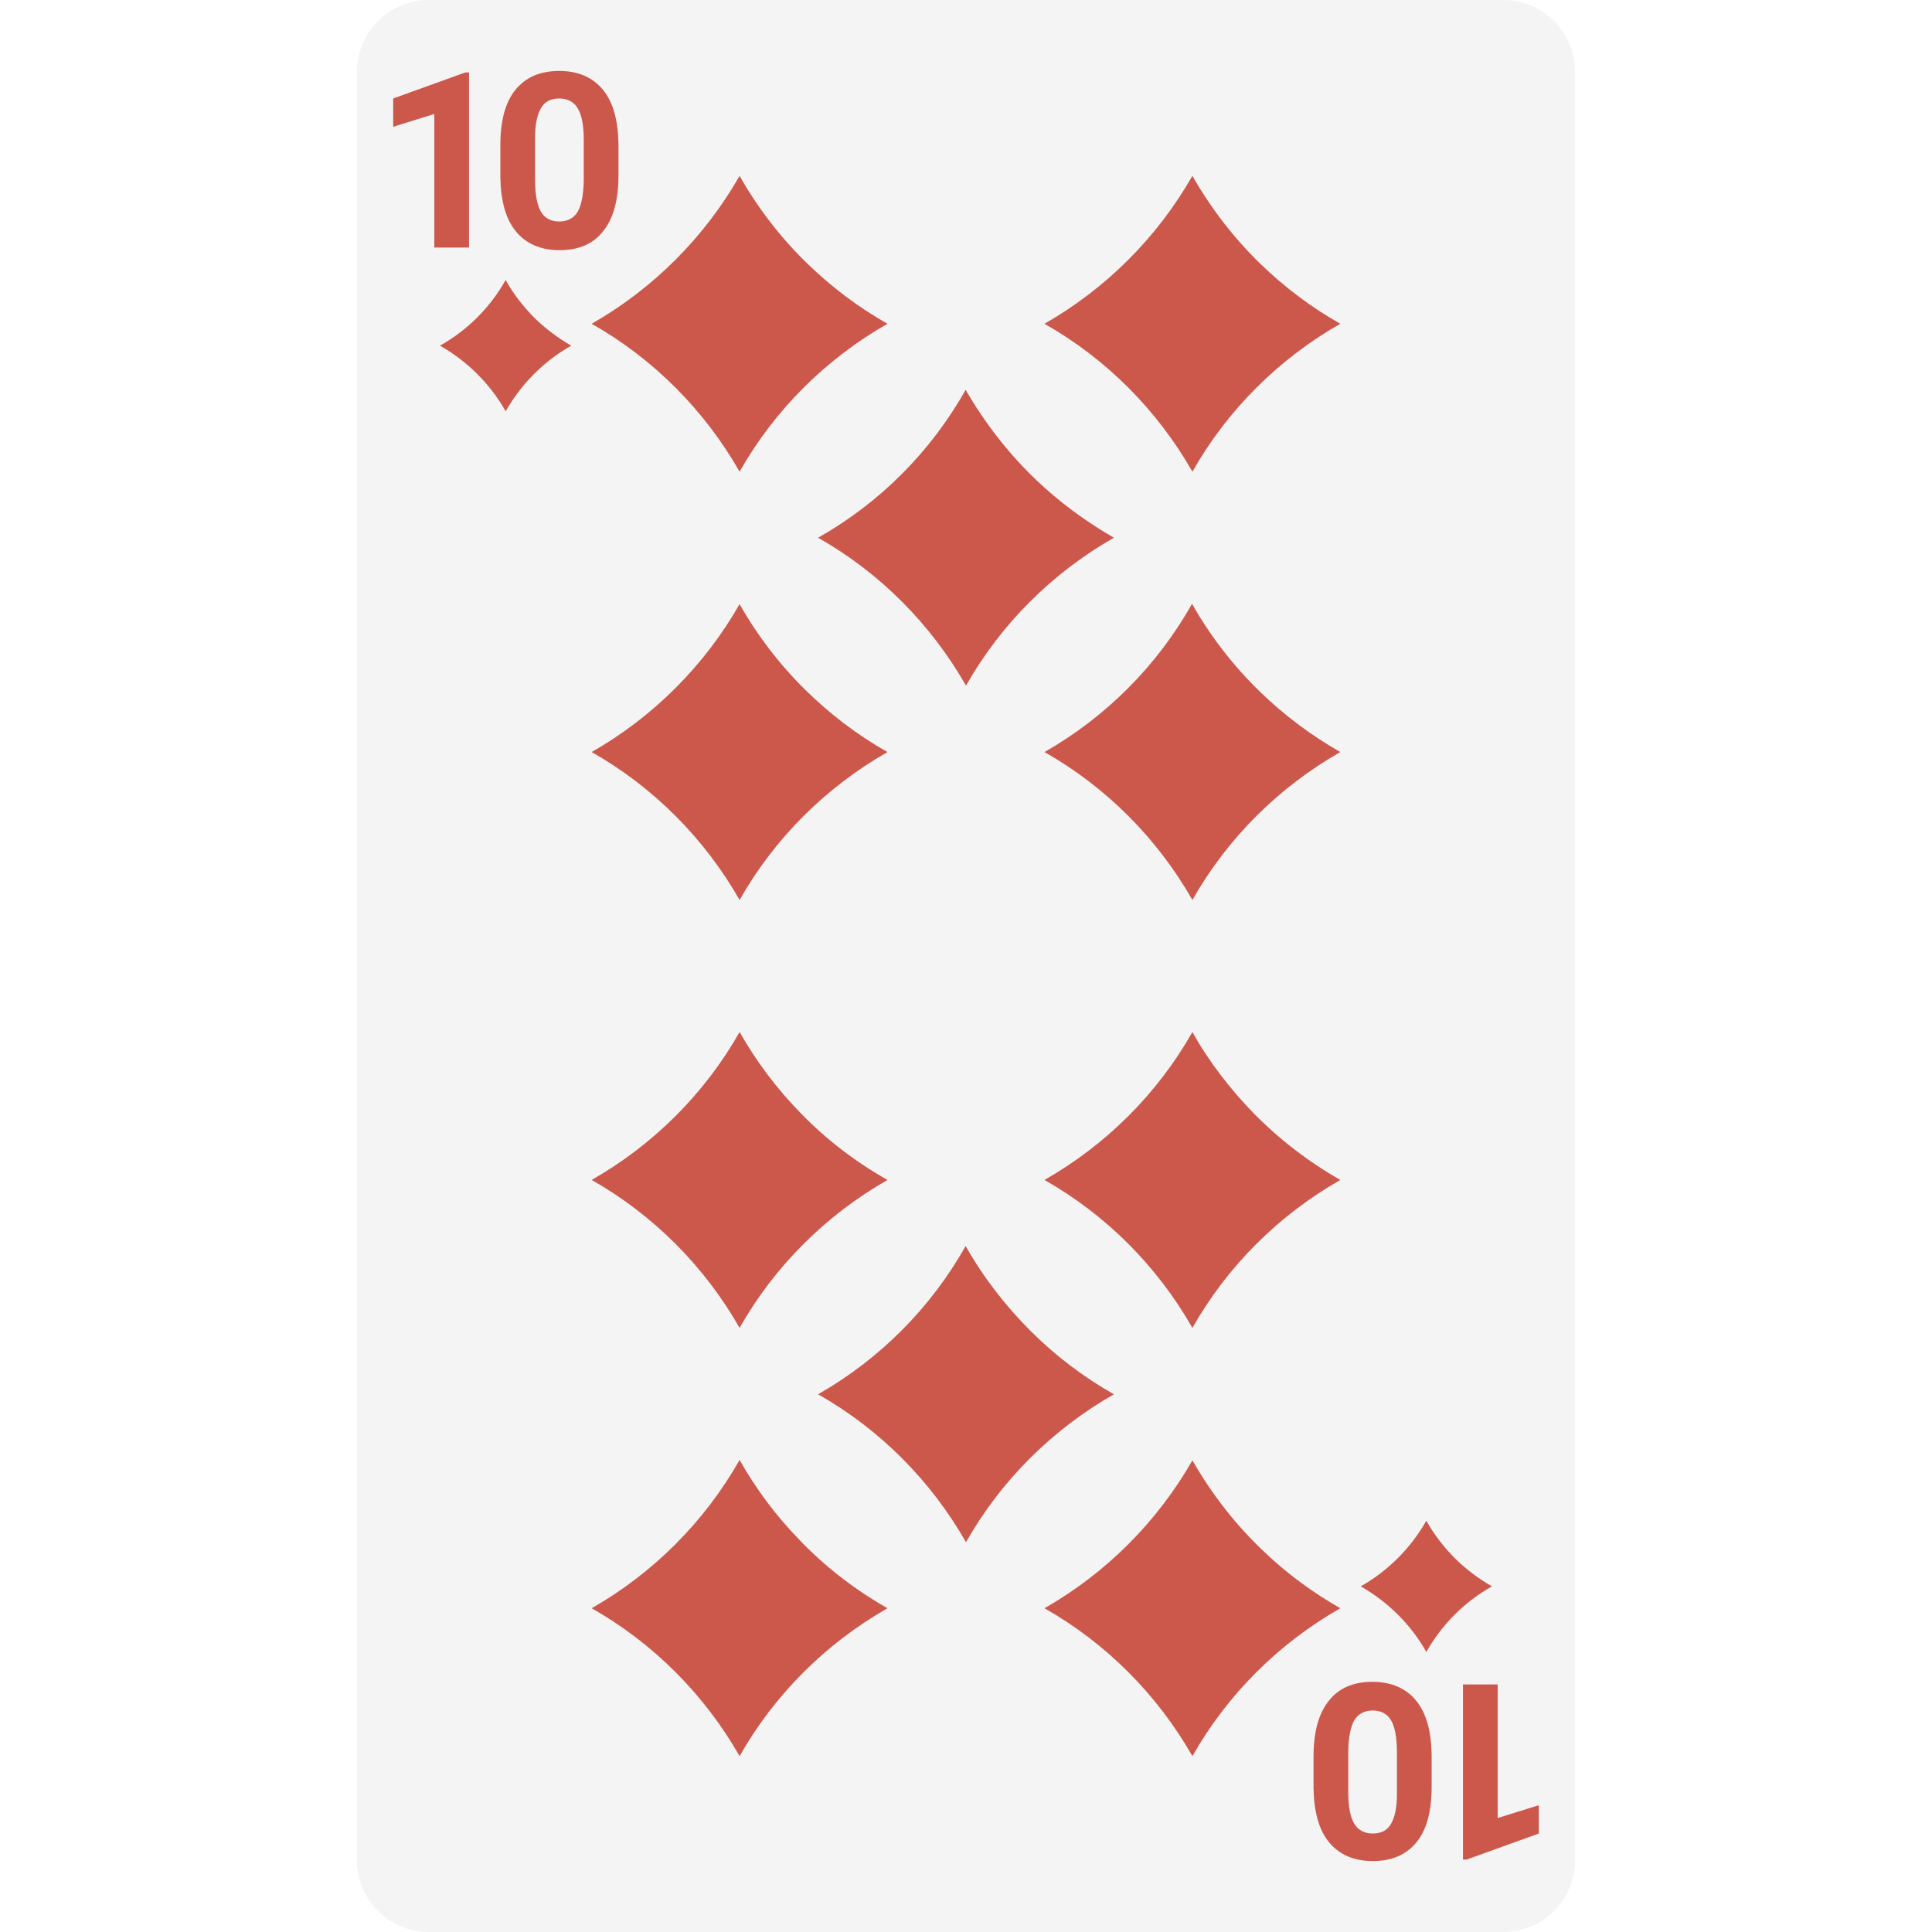
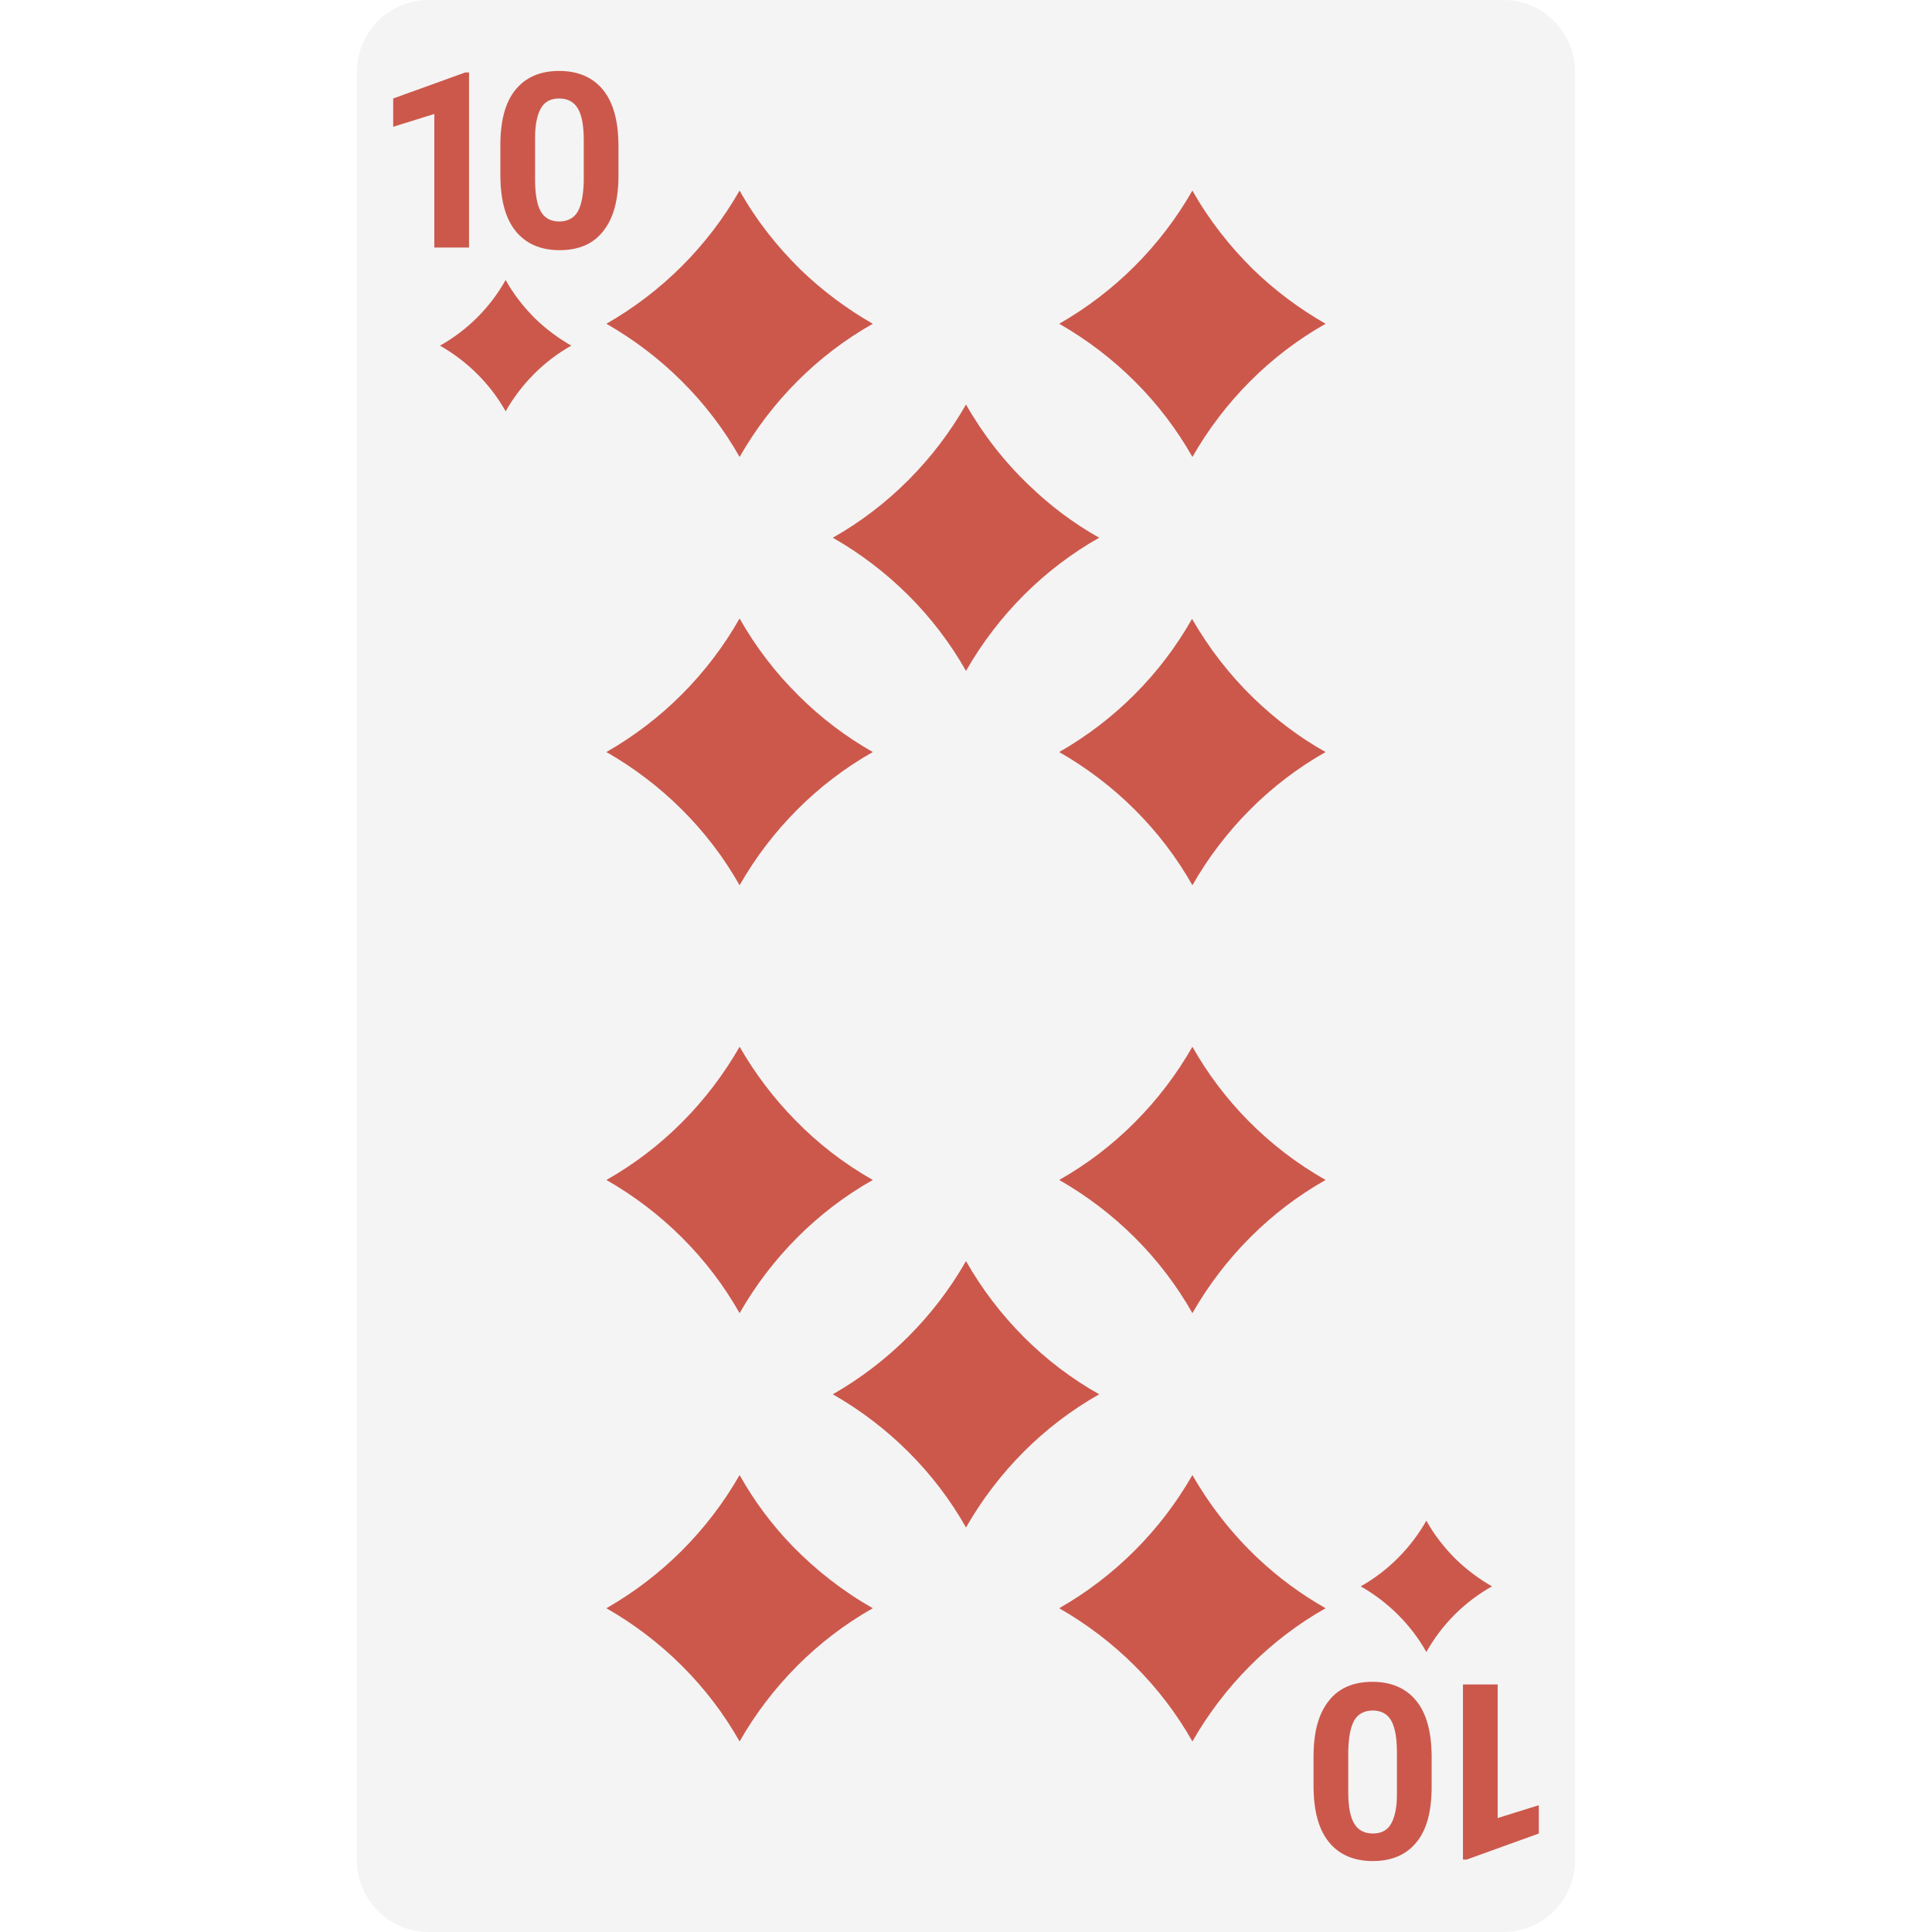
- <svg xmlns="http://www.w3.org/2000/svg" viewBox="0 0 512 512" xml:space="preserve">
-   <path d="M398.4 0H113.6c-10.5 0-19 8.5-19 19v474c0 10.5 8.5 19 19 19h284.8c10.5 0 19-8.5 19-19V19c0-10.5-8.5-19-19-19z" fill="#f4f4f4" />
-   <path d="M387.7 446.4h9.2v35.4l10.9-3.4v7.5l-19.1 6.9h-1v-46.4zm-39.6 19.1c0-6.4 1.3-11.3 4-14.7 2.6-3.4 6.5-5.1 11.6-5.1 5 0 8.9 1.7 11.6 5 2.7 3.3 4 8.1 4.1 14.3v8.5c0 6.5-1.3 11.4-4 14.7-2.7 3.3-6.5 5-11.6 5-5 0-8.9-1.7-11.6-5-2.7-3.3-4-8.1-4.1-14.3v-8.4zm9.2 9.4c0 3.8.5 6.6 1.6 8.4 1 1.7 2.7 2.6 4.9 2.6s3.8-.8 4.8-2.5 1.6-4.3 1.6-7.8v-11.2c0-3.8-.5-6.6-1.5-8.4-1-1.8-2.7-2.7-4.9-2.7s-3.9.9-4.9 2.6c-1 1.8-1.5 4.4-1.6 8.1v10.9zm-233-409.3h-9.2V30.2l-10.9 3.4v-7.5l19.1-6.9h1v46.4zm39.6-19.1c0 6.4-1.3 11.3-4 14.7-2.6 3.4-6.5 5.1-11.6 5.1-5 0-8.9-1.7-11.6-5-2.7-3.3-4-8.1-4.1-14.3v-8.5c0-6.5 1.3-11.4 4-14.7 2.7-3.3 6.5-5 11.6-5 5 0 8.9 1.7 11.6 5 2.7 3.3 4 8.1 4.1 14.3v8.4zm-9.2-9.4c0-3.8-.5-6.6-1.6-8.4-1-1.7-2.7-2.6-4.9-2.6s-3.8.8-4.8 2.5-1.6 4.3-1.6 7.8v11.2c0 3.8.5 6.6 1.5 8.4 1 1.8 2.7 2.7 4.9 2.7s3.9-.9 4.9-2.6c1-1.8 1.5-4.4 1.6-8.1V37.1zm-38.1 54.5c7.2 4.1 13.3 10.1 17.4 17.4 4.1-7.2 10.1-13.3 17.4-17.4-3.5-2-6.7-4.4-9.6-7.2-3-3-5.7-6.4-7.8-10.2a45.45 45.45 0 0 1-17.4 17.4zm278.8 328.8c-3.5-2-6.7-4.4-9.6-7.2-3-3-5.7-6.4-7.8-10.2-4.1 7.2-10.1 13.3-17.4 17.4 7.2 4.1 13.3 10.1 17.4 17.4 4.1-7.3 10.1-13.3 17.4-17.4zM216.8 142.5c16.4 9.3 29.9 22.9 39.2 39.2 9.3-16.4 22.9-29.9 39.2-39.2-7.5-4.3-14.5-9.5-20.7-15.4-7.3-7-13.5-15-18.6-23.8-9.2 16.4-22.8 30-39.1 39.2zm0 227c16.4 9.3 29.9 22.9 39.2 39.2 9.3-16.4 22.9-29.9 39.2-39.2-8.1-4.6-15.5-10.2-22.1-16.8-6.7-6.7-12.5-14.2-17.2-22.5-9.2 16.4-22.8 30-39.1 39.3zm-60-283.7c16.4 9.3 29.9 22.9 39.2 39.2 9.3-16.4 22.9-29.9 39.2-39.2-7.8-4.4-14.9-9.8-21.3-16-7-6.8-13.1-14.7-17.9-23.2-9.3 16.3-22.9 29.9-39.2 39.2zm120 0c16.4 9.3 29.9 22.9 39.2 39.2 9.3-16.4 22.9-29.9 39.2-39.2-7.8-4.4-14.9-9.8-21.2-15.9-7-6.8-13.1-14.7-18-23.3-9.3 16.3-22.9 29.9-39.2 39.2zm-120 113.5c16.4 9.3 29.9 22.9 39.2 39.2 9.3-16.4 22.9-29.9 39.2-39.2-8-4.5-15.3-10.1-21.8-16.5-6.8-6.7-12.7-14.4-17.4-22.7-9.3 16.3-22.9 29.9-39.2 39.2zm120 0c16.4 9.3 29.9 22.9 39.2 39.2 9.3-16.4 22.9-29.9 39.2-39.2-7.7-4.4-14.8-9.7-21.2-15.9-7.1-6.9-13.2-14.7-18.1-23.4-9.2 16.4-22.8 30-39.1 39.3zm-120 113.4c16.4 9.3 29.9 22.9 39.2 39.2 9.3-16.4 22.9-29.9 39.2-39.2-8.5-4.8-16.2-10.7-22.9-17.6-6.3-6.4-11.8-13.7-16.3-21.6-9.3 16.4-22.9 29.9-39.2 39.2zm120 0c16.4 9.3 29.9 22.9 39.2 39.2 9.3-16.4 22.9-29.9 39.2-39.2-8.4-4.8-16.1-10.7-22.9-17.6-6.3-6.5-11.9-13.7-16.3-21.6-9.3 16.4-22.9 29.9-39.2 39.2zm-120 113.5c16.4 9.3 29.9 22.9 39.2 39.2 9.3-16.4 22.9-29.9 39.2-39.2-8.8-5-16.8-11.2-23.7-18.5-6-6.2-11.2-13.2-15.5-20.8-9.3 16.4-22.9 30-39.2 39.3zm120 0c16.4 9.3 29.9 22.9 39.2 39.2 9.3-16.4 22.9-29.9 39.2-39.2-7.2-4.1-13.9-9-19.9-14.7-7.6-7.1-14.1-15.4-19.3-24.5-9.3 16.3-22.9 29.9-39.2 39.2z" fill="#cc584c" />
+ <svg xmlns="http://www.w3.org/2000/svg" viewBox="0 0 512 512" style="enable-background:new 0 0 512 512" xml:space="preserve">
+   <path d="M398.4 0H113.6c-10.5 0-19 8.5-19 19v474c0 10.5 8.5 19 19 19h284.8c10.5 0 19-8.5 19-19V19c0-10.5-8.5-19-19-19z" style="fill:#f4f4f4" />
+   <path d="M387.7 446.4h9.2v35.4l10.9-3.4v7.5l-19.1 6.9h-1v-46.4zm-39.6 19.1c0-6.4 1.3-11.3 4-14.7 2.6-3.4 6.5-5.1 11.6-5.1 5 0 8.9 1.7 11.6 5 2.7 3.3 4 8.1 4.1 14.3v8.5c0 6.5-1.3 11.4-4 14.7-2.7 3.3-6.5 5-11.6 5-5 0-8.9-1.7-11.6-5-2.7-3.3-4-8.1-4.1-14.3v-8.4zm9.2 9.4c0 3.8.5 6.6 1.6 8.4 1 1.7 2.7 2.6 4.9 2.6s3.8-.8 4.8-2.5 1.6-4.3 1.6-7.8v-11.2c0-3.8-.5-6.6-1.5-8.4-1-1.8-2.7-2.7-4.9-2.7s-3.9.9-4.9 2.6c-1 1.8-1.5 4.4-1.6 8.1v10.9zm-233-409.3h-9.2V30.2l-10.9 3.4v-7.5l19.1-6.9h1v46.4zm39.6-19.1c0 6.4-1.3 11.3-4 14.7-2.6 3.4-6.5 5.1-11.6 5.1-5 0-8.9-1.7-11.6-5-2.7-3.3-4-8.1-4.1-14.3v-8.5c0-6.5 1.3-11.4 4-14.7 2.7-3.3 6.5-5 11.6-5 5 0 8.9 1.7 11.6 5 2.7 3.3 4 8.1 4.1 14.3v8.4zm-9.2-9.4c0-3.8-.5-6.6-1.6-8.4-1-1.7-2.7-2.6-4.9-2.6s-3.8.8-4.8 2.5-1.6 4.3-1.6 7.8v11.2c0 3.8.5 6.6 1.5 8.4 1 1.8 2.7 2.7 4.9 2.7s3.9-.9 4.9-2.6c1-1.8 1.5-4.4 1.6-8.1V37.1zm-38.1 54.5c7.2 4.1 13.3 10.1 17.4 17.4 4.1-7.2 10.1-13.3 17.4-17.4-3.5-2-6.7-4.4-9.6-7.2-3-3-5.7-6.4-7.8-10.2a45.45 45.45 0 0 1-17.4 17.4zm278.8 328.8c-3.5-2-6.7-4.4-9.6-7.2-3-3-5.7-6.4-7.8-10.2-4.1 7.2-10.1 13.3-17.4 17.4 7.2 4.1 13.3 10.1 17.4 17.4 4.1-7.3 10.1-13.3 17.4-17.4zM220.7 142.5c14.7 8.4 27 20.6 35.3 35.3 8.4-14.7 20.6-27 35.3-35.3-6.8-3.8-13-8.5-18.6-13.9-6.6-6.3-12.2-13.5-16.7-21.4-8.4 14.7-20.6 27-35.3 35.3zm0 227c14.7 8.4 27 20.6 35.3 35.3 8.4-14.7 20.6-27 35.3-35.3-7.3-4.1-14-9.2-19.9-15.1-6-6-11.2-12.8-15.4-20.2a94.91 94.91 0 0 1-35.3 35.3zm-60-283.7c14.7 8.4 27 20.6 35.3 35.3 8.4-14.7 20.6-27 35.3-35.3-7-4-13.4-8.8-19.2-14.4-6.3-6.2-11.8-13.2-16.1-20.9a94.91 94.91 0 0 1-35.3 35.3zm120 0c14.7 8.4 27 20.6 35.3 35.3 8.4-14.7 20.6-27 35.3-35.3-7-4-13.4-8.8-19.1-14.3-6.3-6.2-11.8-13.2-16.2-21a94.91 94.91 0 0 1-35.3 35.3zm-120 113.5c14.7 8.4 27 20.6 35.3 35.3 8.4-14.7 20.6-27 35.3-35.3-7.2-4.1-13.8-9.1-19.6-14.9-6.1-6-11.4-12.9-15.7-20.5-8.4 14.8-20.6 27-35.3 35.4zm120 0c14.7 8.4 27 20.6 35.3 35.3 8.4-14.7 20.6-27 35.3-35.3-7-3.9-13.4-8.8-19.1-14.3-6.4-6.2-11.8-13.2-16.3-21-8.3 14.7-20.5 26.9-35.2 35.3zm-120 113.4c14.7 8.4 27 20.6 35.3 35.3 8.4-14.7 20.6-27 35.3-35.3-7.6-4.3-14.6-9.7-20.6-15.9-5.7-5.8-10.6-12.3-14.7-19.4-8.4 14.7-20.6 27-35.3 35.3zm120 0c14.7 8.4 27 20.6 35.3 35.3 8.4-14.7 20.6-27 35.3-35.3-7.6-4.3-14.5-9.6-20.6-15.8-5.7-5.8-10.7-12.4-14.7-19.5-8.4 14.7-20.6 27-35.3 35.3zm-120 113.5c14.7 8.4 27 20.6 35.3 35.3 8.4-14.7 20.6-27 35.3-35.3-7.9-4.5-15.1-10.1-21.4-16.6a90.86 90.86 0 0 1-13.9-18.7 94.91 94.91 0 0 1-35.3 35.3zm120 0c14.7 8.4 27 20.6 35.3 35.3 8.4-14.7 20.6-27 35.3-35.3-6.5-3.7-12.5-8.1-17.9-13.2-6.8-6.4-12.7-13.9-17.4-22.1a94.91 94.91 0 0 1-35.3 35.3z" style="fill:#cc584c" />
</svg>
